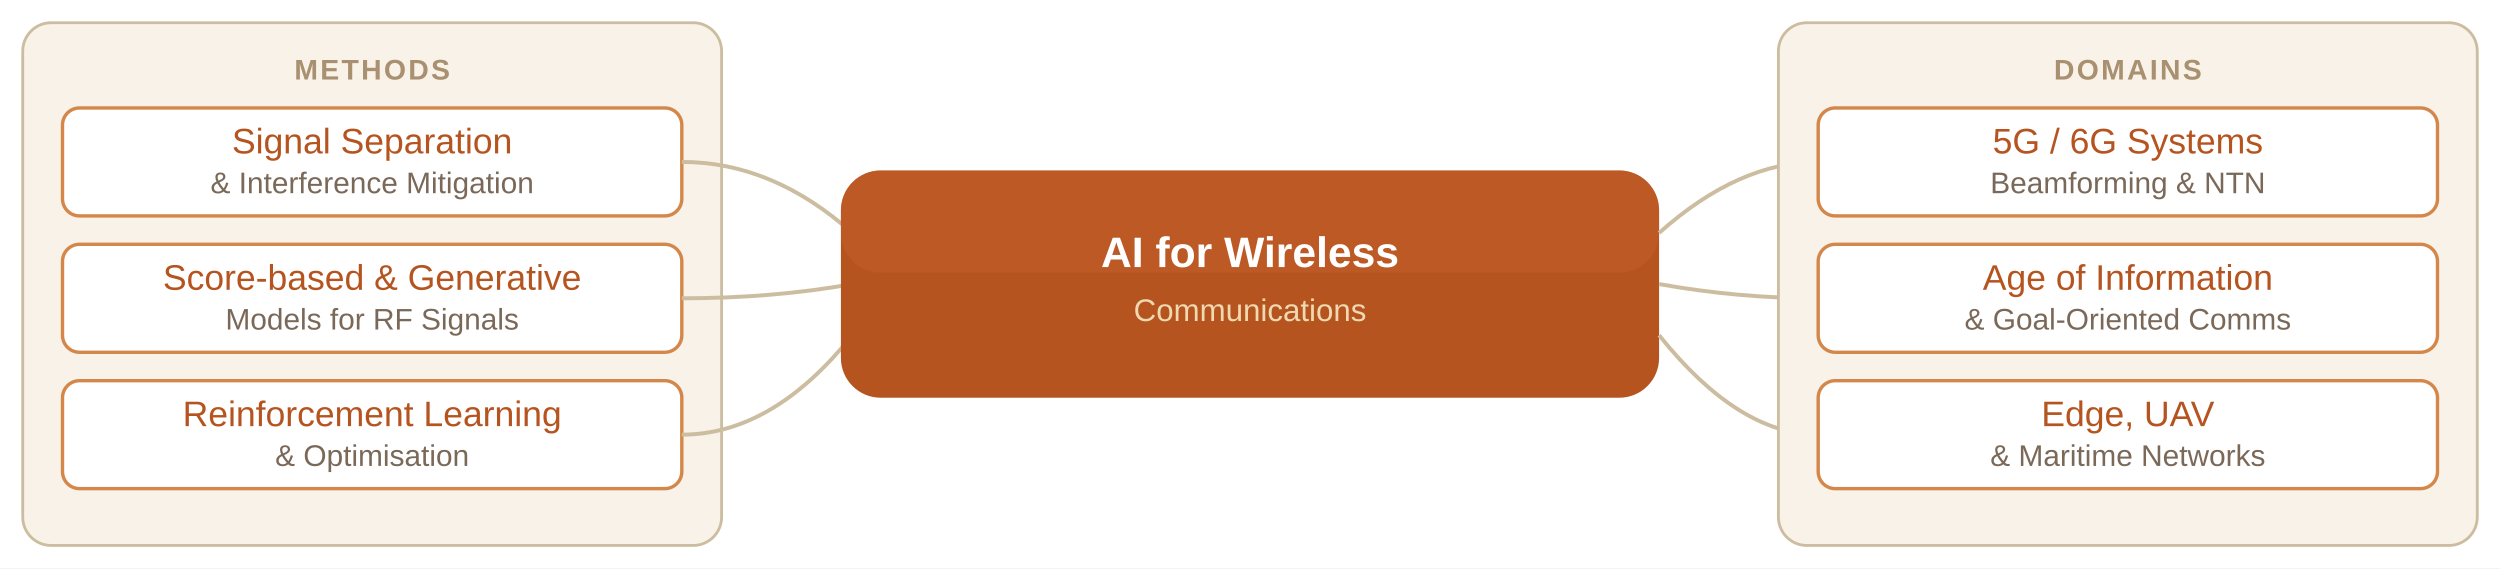
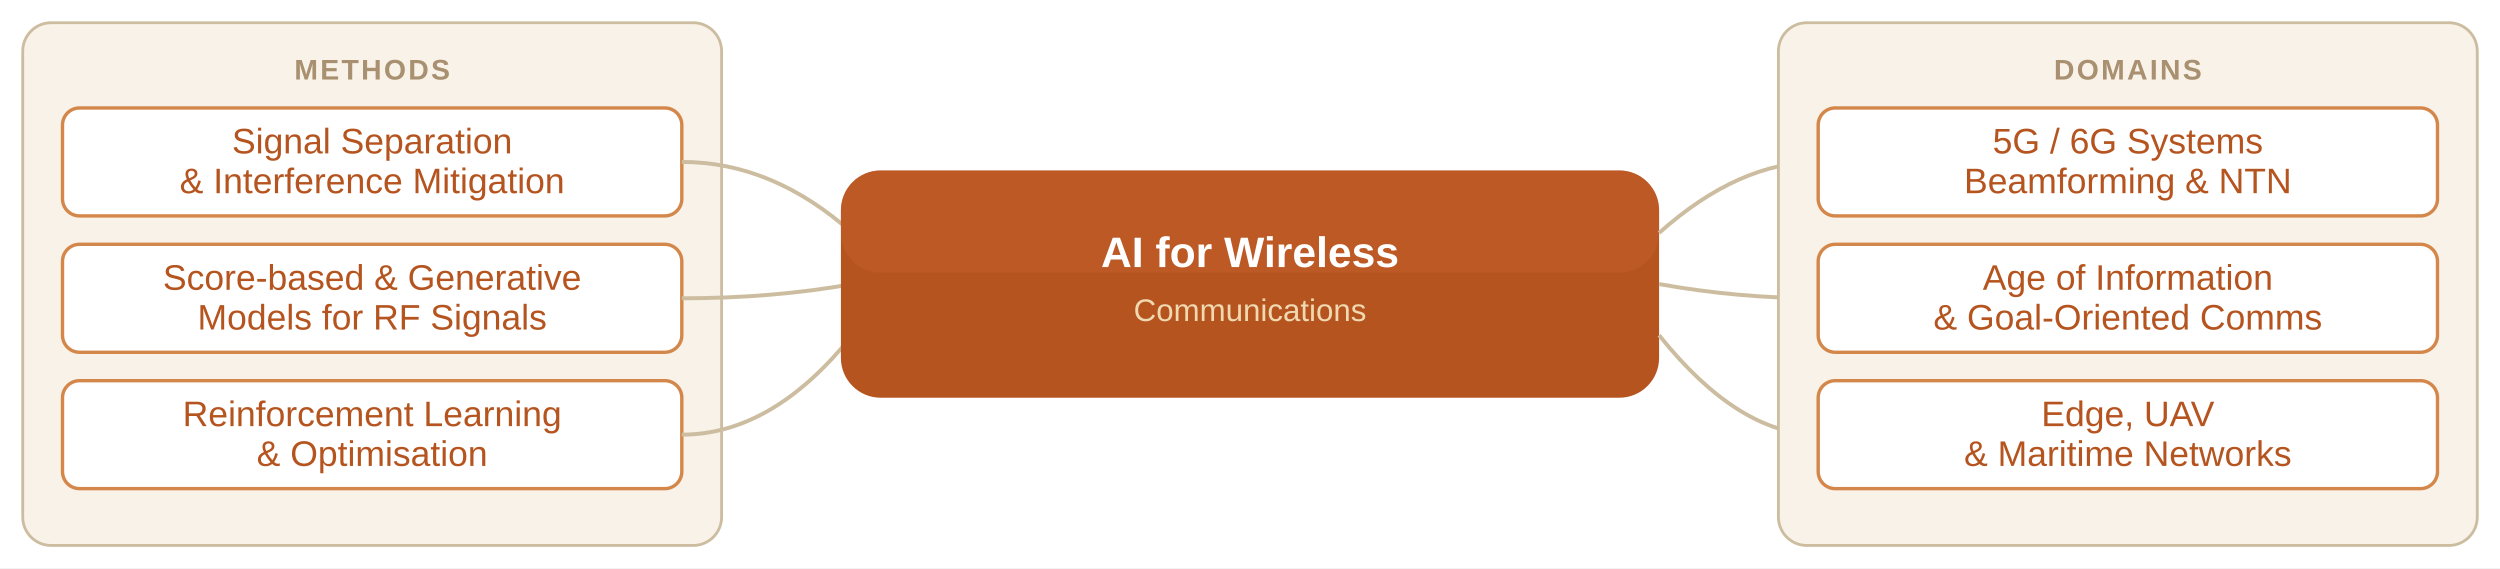
<svg xmlns="http://www.w3.org/2000/svg" viewBox="0 0 880 200" role="img" aria-label="Research overview diagram">
  <defs>
    <style>
      .label-sm    { font: 600 10px/1 '-apple-system','Segoe UI',Arial,sans-serif; letter-spacing: 0.08em; fill: #A89070; }
      .node-title  { font: 500 12.5px/1 '-apple-system','Segoe UI',Arial,sans-serif; fill: #B5541F; }
-       .node-sub    { font: 400 10.5px/1 '-apple-system','Segoe UI',Arial,sans-serif; fill: #7A6858; }
+       .node-sub    { font: 500 12.5px/1 '-apple-system','Segoe UI',Arial,sans-serif; fill: #B5541F; }
      .center-title{ font: 600 15px/1 '-apple-system','Segoe UI',Arial,sans-serif; fill: #ffffff; }
      .center-sub  { font: 400 11px/1 '-apple-system','Segoe UI',Arial,sans-serif; fill: #F0D8B0; }
    </style>
  </defs>
  <rect width="880" height="200" fill="#ffffff" rx="0" />
  <rect x="8" y="8" width="246" height="184" rx="10" fill="#F9F2E8" stroke="#CDBDA0" stroke-width="1" />
  <text x="131" y="28" text-anchor="middle" class="label-sm">METHODS</text>
  <rect x="22" y="38" width="218" height="38" rx="6" fill="#ffffff" stroke="#D4874A" stroke-width="1.2" />
  <text x="131" y="54" text-anchor="middle" class="node-title">Signal Separation</text>
  <text x="131" y="68" text-anchor="middle" class="node-sub">&amp; Interference Mitigation</text>
  <rect x="22" y="86" width="218" height="38" rx="6" fill="#ffffff" stroke="#D4874A" stroke-width="1.2" />
  <text x="131" y="102" text-anchor="middle" class="node-title">Score-based &amp; Generative</text>
  <text x="131" y="116" text-anchor="middle" class="node-sub">Models for RF Signals</text>
  <rect x="22" y="134" width="218" height="38" rx="6" fill="#ffffff" stroke="#D4874A" stroke-width="1.2" />
  <text x="131" y="150" text-anchor="middle" class="node-title">Reinforcement Learning</text>
  <text x="131" y="164" text-anchor="middle" class="node-sub">&amp; Optimisation</text>
  <path d="M 240 57 Q 272 57 300 82" fill="none" stroke="#CDBDA0" stroke-width="1.4" />
  <path d="M 240 105 Q 272 105 300 100" fill="none" stroke="#CDBDA0" stroke-width="1.4" />
  <path d="M 240 153 Q 272 153 300 118" fill="none" stroke="#CDBDA0" stroke-width="1.4" />
  <rect x="296" y="60" width="288" height="80" rx="14" fill="#B5541F" />
  <rect x="296" y="60" width="288" height="36" rx="14" fill="#C86030" opacity="0.35" />
  <text x="440" y="94" text-anchor="middle" class="center-title">AI for Wireless</text>
  <text x="440" y="113" text-anchor="middle" class="center-sub">Communications</text>
  <path d="M 584 82  Q 612 57  640 57" fill="none" stroke="#CDBDA0" stroke-width="1.4" />
  <path d="M 584 100 Q 612 105 640 105" fill="none" stroke="#CDBDA0" stroke-width="1.4" />
  <path d="M 584 118 Q 612 153 640 153" fill="none" stroke="#CDBDA0" stroke-width="1.4" />
  <rect x="626" y="8" width="246" height="184" rx="10" fill="#F9F2E8" stroke="#CDBDA0" stroke-width="1" />
  <text x="749" y="28" text-anchor="middle" class="label-sm">DOMAINS</text>
  <rect x="640" y="38" width="218" height="38" rx="6" fill="#ffffff" stroke="#D4874A" stroke-width="1.2" />
  <text x="749" y="54" text-anchor="middle" class="node-title">5G / 6G Systems</text>
  <text x="749" y="68" text-anchor="middle" class="node-sub">Beamforming &amp; NTN</text>
  <rect x="640" y="86" width="218" height="38" rx="6" fill="#ffffff" stroke="#D4874A" stroke-width="1.2" />
  <text x="749" y="102" text-anchor="middle" class="node-title">Age of Information</text>
  <text x="749" y="116" text-anchor="middle" class="node-sub">&amp; Goal-Oriented Comms</text>
  <rect x="640" y="134" width="218" height="38" rx="6" fill="#ffffff" stroke="#D4874A" stroke-width="1.2" />
  <text x="749" y="150" text-anchor="middle" class="node-title">Edge, UAV</text>
  <text x="749" y="164" text-anchor="middle" class="node-sub">&amp; Maritime Networks</text>
</svg>
